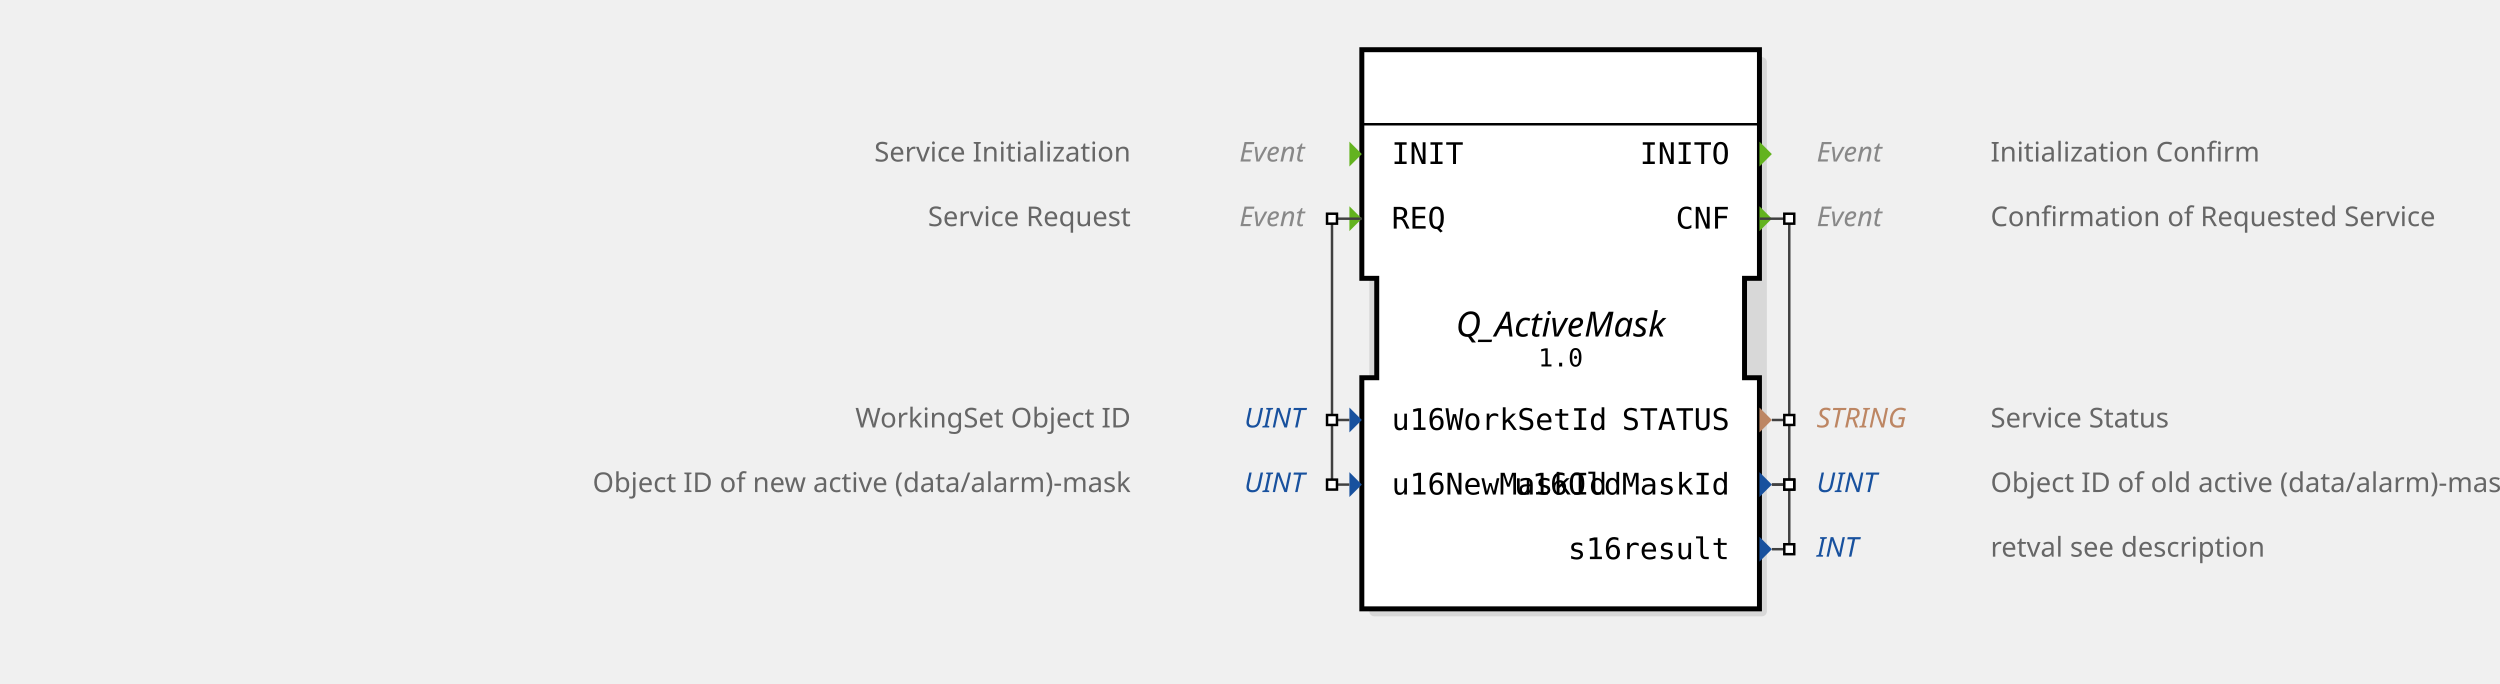
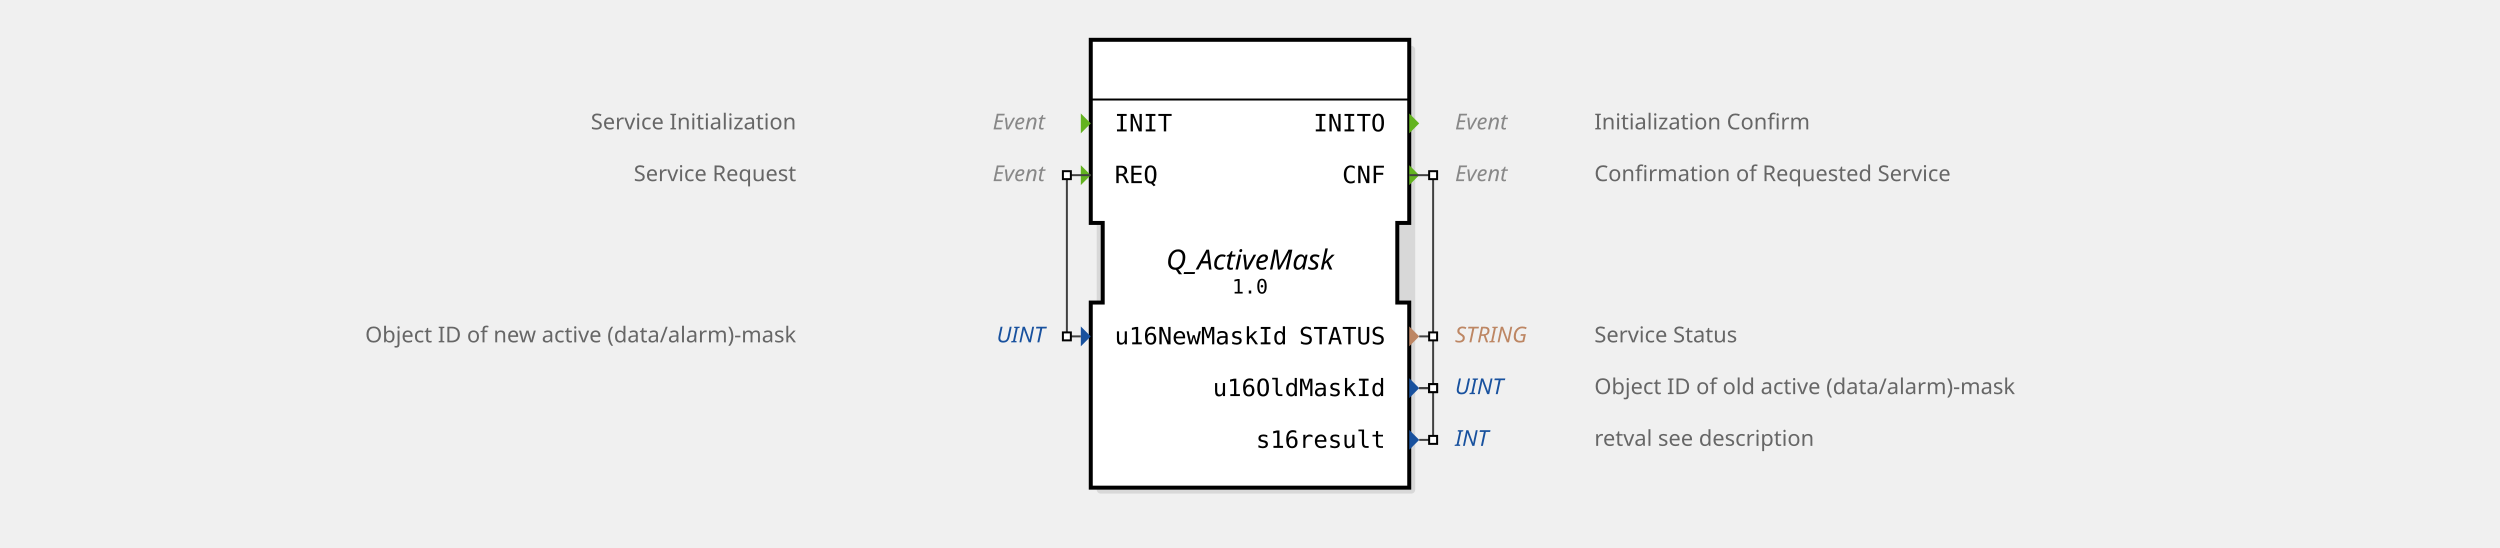
- <svg xmlns="http://www.w3.org/2000/svg" width="1006" height="275" viewBox="-548 -20 1006 275">
+ <svg xmlns="http://www.w3.org/2000/svg" width="1256" height="275" viewBox="-548 -20 1256 275">
  <defs>
</defs>
  <rect x="3" y="3" width="160" height="225" fill="#000000" fill-opacity="0.1" rx="2" ry="2" />
  <path d="M0,0 H160 V92 H154 V132 H160 V225 H0 V132 H6 V92 H0 Z" fill="#ffffff" stroke="#000000" stroke-width="2" />
  <path d="M0,30 L160,30" stroke="#000000" stroke-width="1" />
  <text x="80.0" y="110.0" font-size="14" fontWeight="bold" font-family="Verdana, sans-serif" font-style="italic" text-anchor="middle" dominant-baseline="central">Q_ActiveMask</text>
  <text x="80.0" y="124.0" font-size="10" fill="#000" font-family="Consolas, monospace" text-anchor="middle" dominant-baseline="central">1.0</text>
  <path d="M-5,37 L-5,47 L0,42 Z" fill="#63B31F" stroke="none" />
  <text x="12" y="46" font-size="12" text-anchor="start" font-family="Consolas, monospace">INIT</text>
  <text x="-23" y="45" font-size="11" text-anchor="end" fill="#888" font-style="italic" font-family="Verdana, sans-serif">Event</text>
-   <text x="-93" y="45" font-size="11" text-anchor="end" fill="#666666" font-family="Verdana, sans-serif">Service Initialization</text>
+   <text x="-148" y="45" font-size="11" text-anchor="end" fill="#666666" font-family="Verdana, sans-serif">Service Initialization</text>
  <path d="M-5,63 L-5,73 L0,68 Z" fill="#63B31F" stroke="none" />
  <text x="12" y="72" font-size="12" text-anchor="start" font-family="Consolas, monospace">REQ</text>
  <text x="-23" y="71" font-size="11" text-anchor="end" fill="#888" font-style="italic" font-family="Verdana, sans-serif">Event</text>
-   <text x="-93" y="71" font-size="11" text-anchor="end" fill="#666666" font-family="Verdana, sans-serif">Service Request</text>
+   <text x="-148" y="71" font-size="11" text-anchor="end" fill="#666666" font-family="Verdana, sans-serif">Service Request</text>
  <path d="M-5,144 L-5,154 L0,149 Z" fill="#18519E" stroke="none" />
-   <text x="12" y="153" font-size="12" text-anchor="start" font-family="Consolas, monospace">u16WorkSetId</text>
+   <text x="12" y="153" font-size="12" text-anchor="start" font-family="Consolas, monospace">u16NewMaskId</text>
  <text x="-23" y="152" font-size="11" text-anchor="end" fill="#18519E" font-style="italic" font-family="Verdana, sans-serif">UINT</text>
-   <text x="-93" y="152" font-size="11" text-anchor="end" fill="#666666" font-family="Verdana, sans-serif">WorkingSet Object ID </text>
-   <path d="M-5,170 L-5,180 L0,175 Z" fill="#18519E" stroke="none" />
-   <text x="12" y="179" font-size="12" text-anchor="start" font-family="Consolas, monospace">u16NewMaskId</text>
-   <text x="-23" y="178" font-size="11" text-anchor="end" fill="#18519E" font-style="italic" font-family="Verdana, sans-serif">UINT</text>
-   <text x="-93" y="178" font-size="11" text-anchor="end" fill="#666666" font-family="Verdana, sans-serif">Object ID of new active (data/alarm)-mask</text>
+   <text x="-148" y="152" font-size="11" text-anchor="end" fill="#666666" font-family="Verdana, sans-serif">Object ID of new active (data/alarm)-mask</text>
  <path d="M160,37 L160,47 L165,42 Z" fill="#63B31F" stroke="none" />
  <text x="148" y="46" font-size="12" text-anchor="end" font-family="Consolas, monospace">INITO</text>
  <text x="183" y="45" font-size="11" text-anchor="start" fill="#888" font-style="italic" font-family="Verdana, sans-serif">Event</text>
  <text x="253" y="45" font-size="11" text-anchor="start" fill="#666666" font-family="Verdana, sans-serif">Initialization Confirm</text>
  <path d="M160,63 L160,73 L165,68 Z" fill="#63B31F" stroke="none" />
  <text x="148" y="72" font-size="12" text-anchor="end" font-family="Consolas, monospace">CNF</text>
  <text x="183" y="71" font-size="11" text-anchor="start" fill="#888" font-style="italic" font-family="Verdana, sans-serif">Event</text>
  <text x="253" y="71" font-size="11" text-anchor="start" fill="#666666" font-family="Verdana, sans-serif">Confirmation of Requested Service</text>
  <path d="M160,144 L160,154 L165,149 Z" fill="#BD8663" stroke="none" />
  <text x="148" y="153" font-size="12" text-anchor="end" font-family="Consolas, monospace">STATUS</text>
  <text x="183" y="152" font-size="11" text-anchor="start" fill="#BD8663" font-style="italic" font-family="Verdana, sans-serif">STRING</text>
  <text x="253" y="152" font-size="11" text-anchor="start" fill="#666666" font-family="Verdana, sans-serif">Service Status</text>
  <path d="M160,170 L160,180 L165,175 Z" fill="#18519E" stroke="none" />
  <text x="148" y="179" font-size="12" text-anchor="end" font-family="Consolas, monospace">u16OldMaskId</text>
  <text x="183" y="178" font-size="11" text-anchor="start" fill="#18519E" font-style="italic" font-family="Verdana, sans-serif">UINT</text>
  <text x="253" y="178" font-size="11" text-anchor="start" fill="#666666" font-family="Verdana, sans-serif">Object ID of old active (data/alarm)-mask</text>
  <path d="M160,196 L160,206 L165,201 Z" fill="#18519E" stroke="none" />
  <text x="148" y="205" font-size="12" text-anchor="end" font-family="Consolas, monospace">s16result</text>
  <text x="183" y="204" font-size="11" text-anchor="start" fill="#18519E" font-style="italic" font-family="Verdana, sans-serif">INT</text>
  <text x="253" y="204" font-size="11" text-anchor="start" fill="#666666" font-family="Verdana, sans-serif">retval see description</text>
-   <path d="M-12,68 L-12,175" stroke="#404040" stroke-width="1" />
+   <path d="M-12,68 L-12,149" stroke="#404040" stroke-width="1" />
  <path d="M0,68 L-12,68" stroke="#404040" />
  <rect x="-14" y="66" width="4" height="4" fill="white" stroke="black" stroke-width="1" />
-   <path d="M-12,175 L-5,175" stroke="#404040" />
-   <rect x="-14" y="173" width="4" height="4" fill="white" stroke="black" stroke-width="1" />
  <path d="M-12,149 L-5,149" stroke="#404040" />
  <rect x="-14" y="147" width="4" height="4" fill="white" stroke="black" stroke-width="1" />
  <path d="M172,68 L172,201" stroke="#404040" stroke-width="1" />
  <path d="M160,68 L172,68" stroke="#404040" />
  <rect x="170" y="66" width="4" height="4" fill="white" stroke="black" stroke-width="1" />
  <path d="M172,149 L165,149" stroke="#404040" />
  <rect x="170" y="147" width="4" height="4" fill="white" stroke="black" stroke-width="1" />
  <path d="M172,175 L165,175" stroke="#404040" />
  <rect x="170" y="173" width="4" height="4" fill="white" stroke="black" stroke-width="1" />
  <path d="M172,201 L165,201" stroke="#404040" />
  <rect x="170" y="199" width="4" height="4" fill="white" stroke="black" stroke-width="1" />
  <path d="M172,175 L165,175" stroke="#404040" />
  <rect x="170" y="173" width="4" height="4" fill="white" stroke="black" stroke-width="1" />
</svg>
